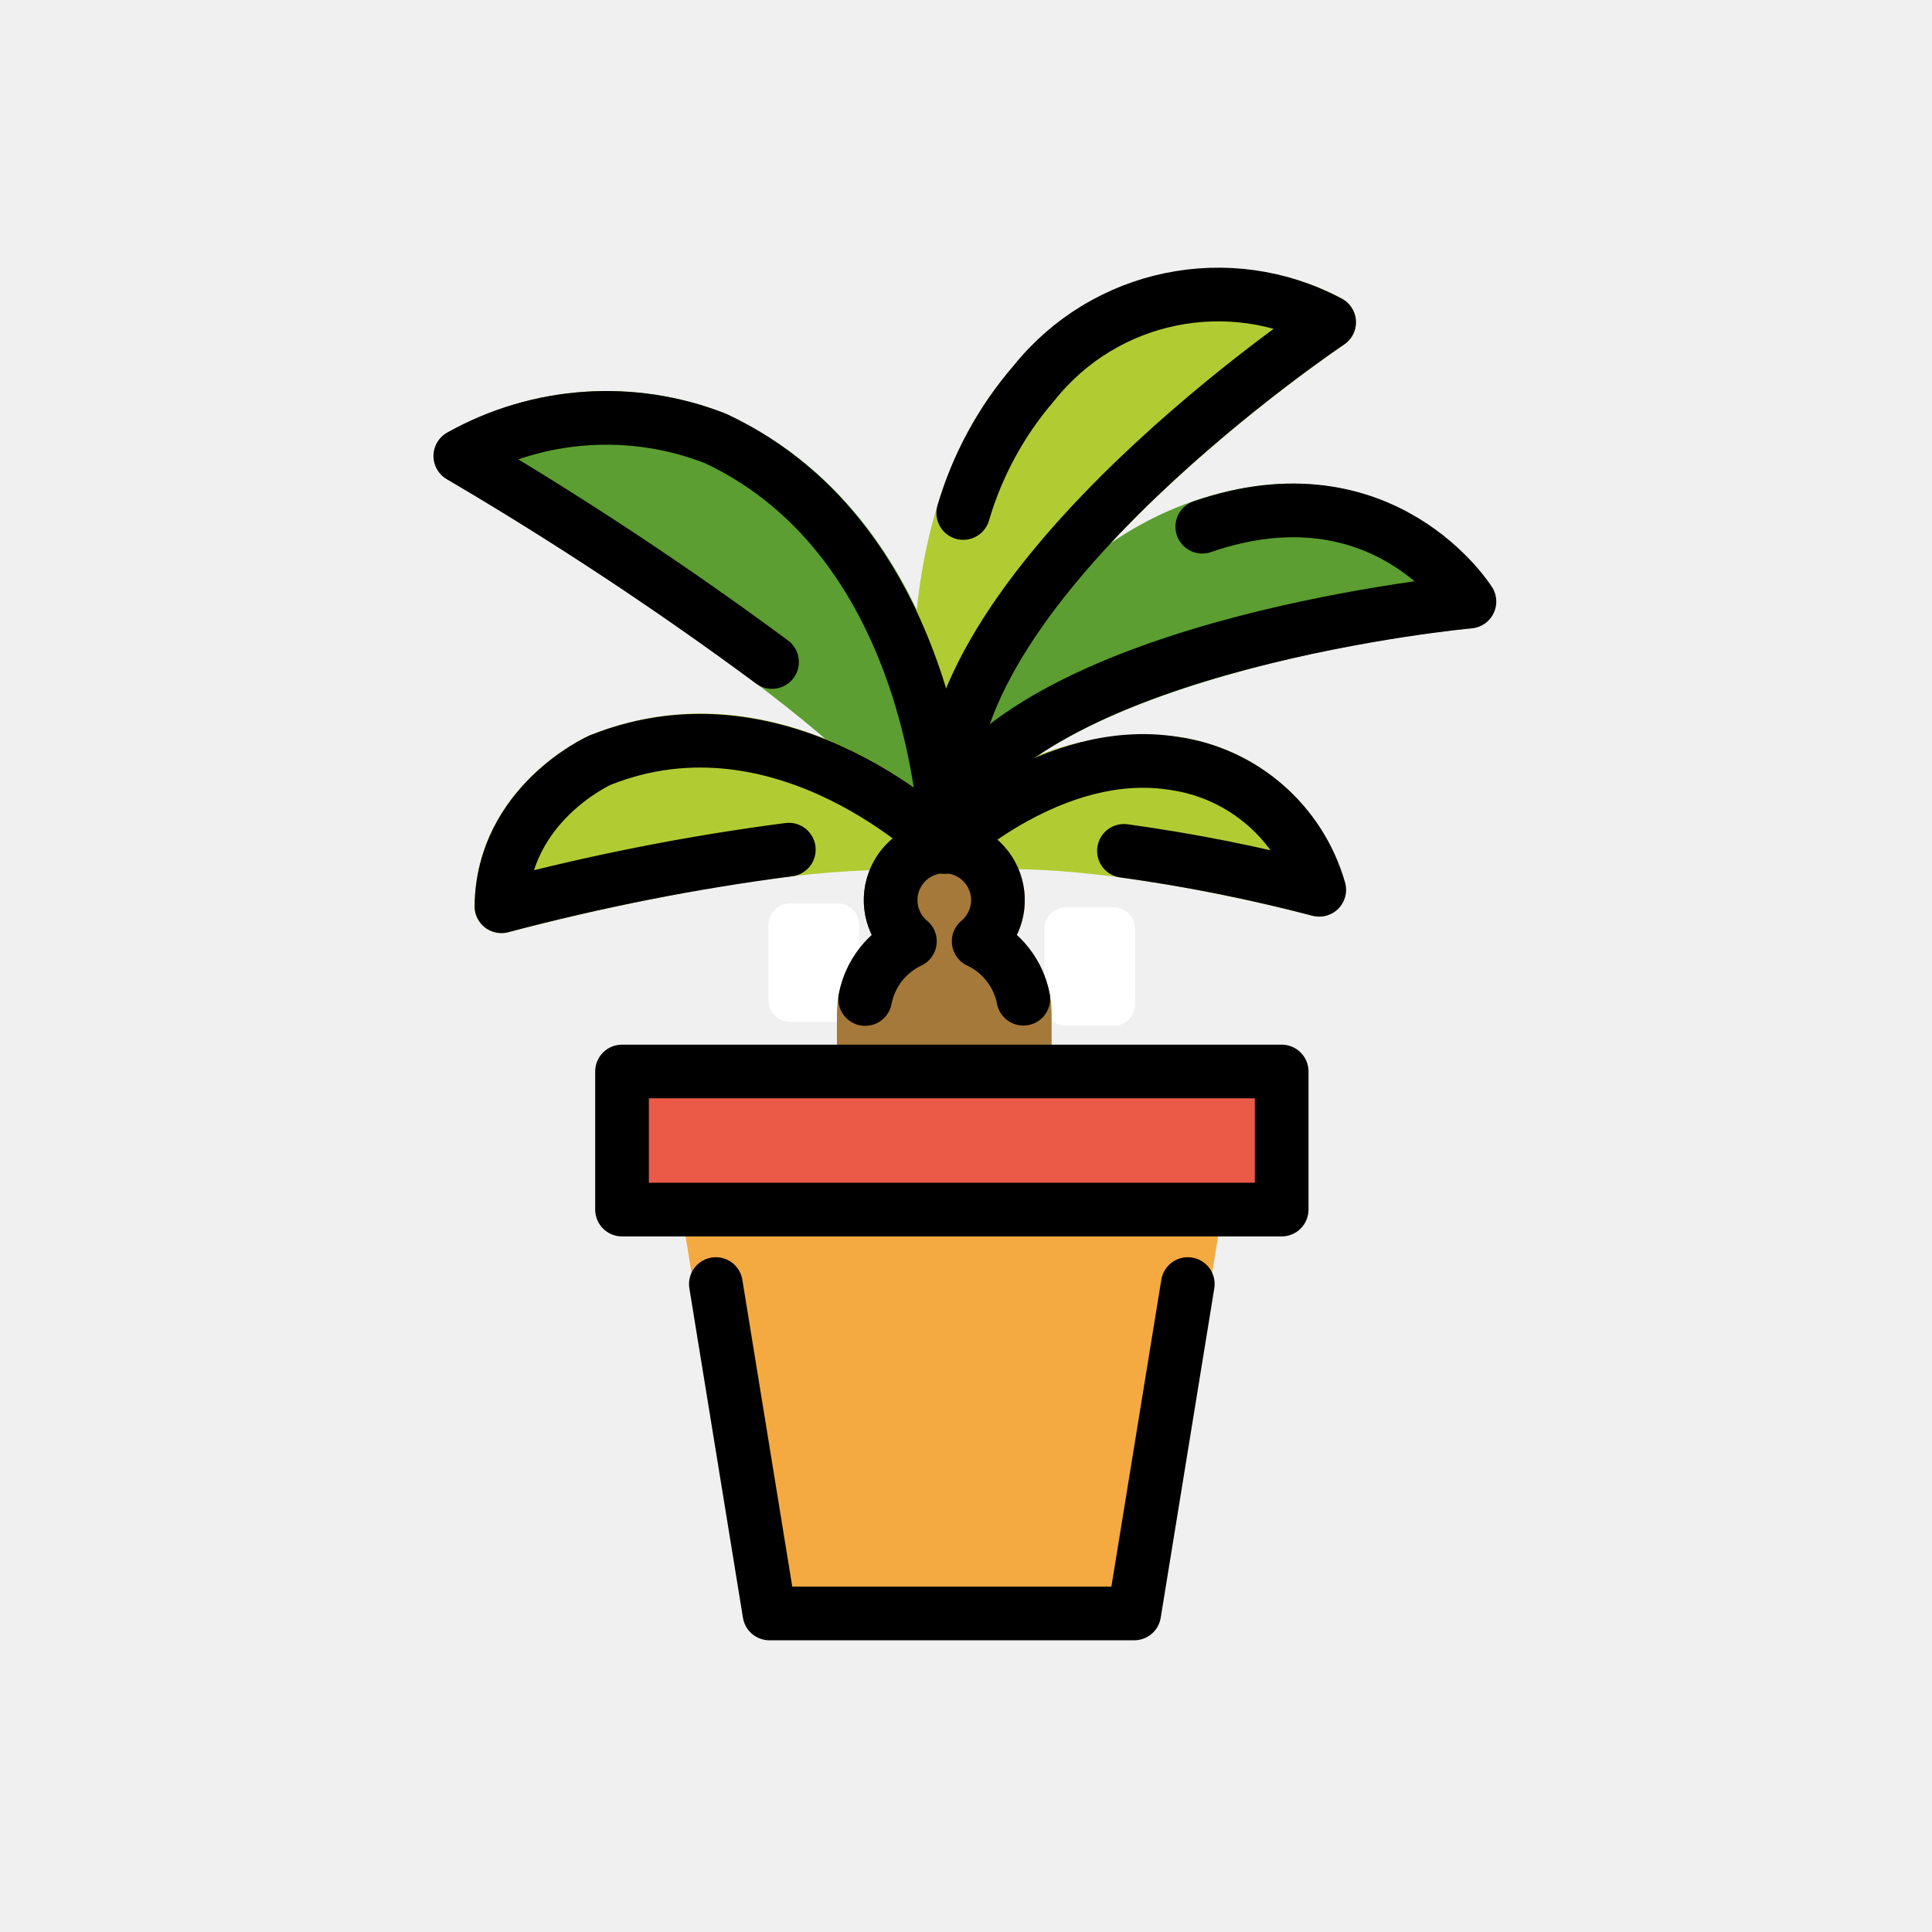
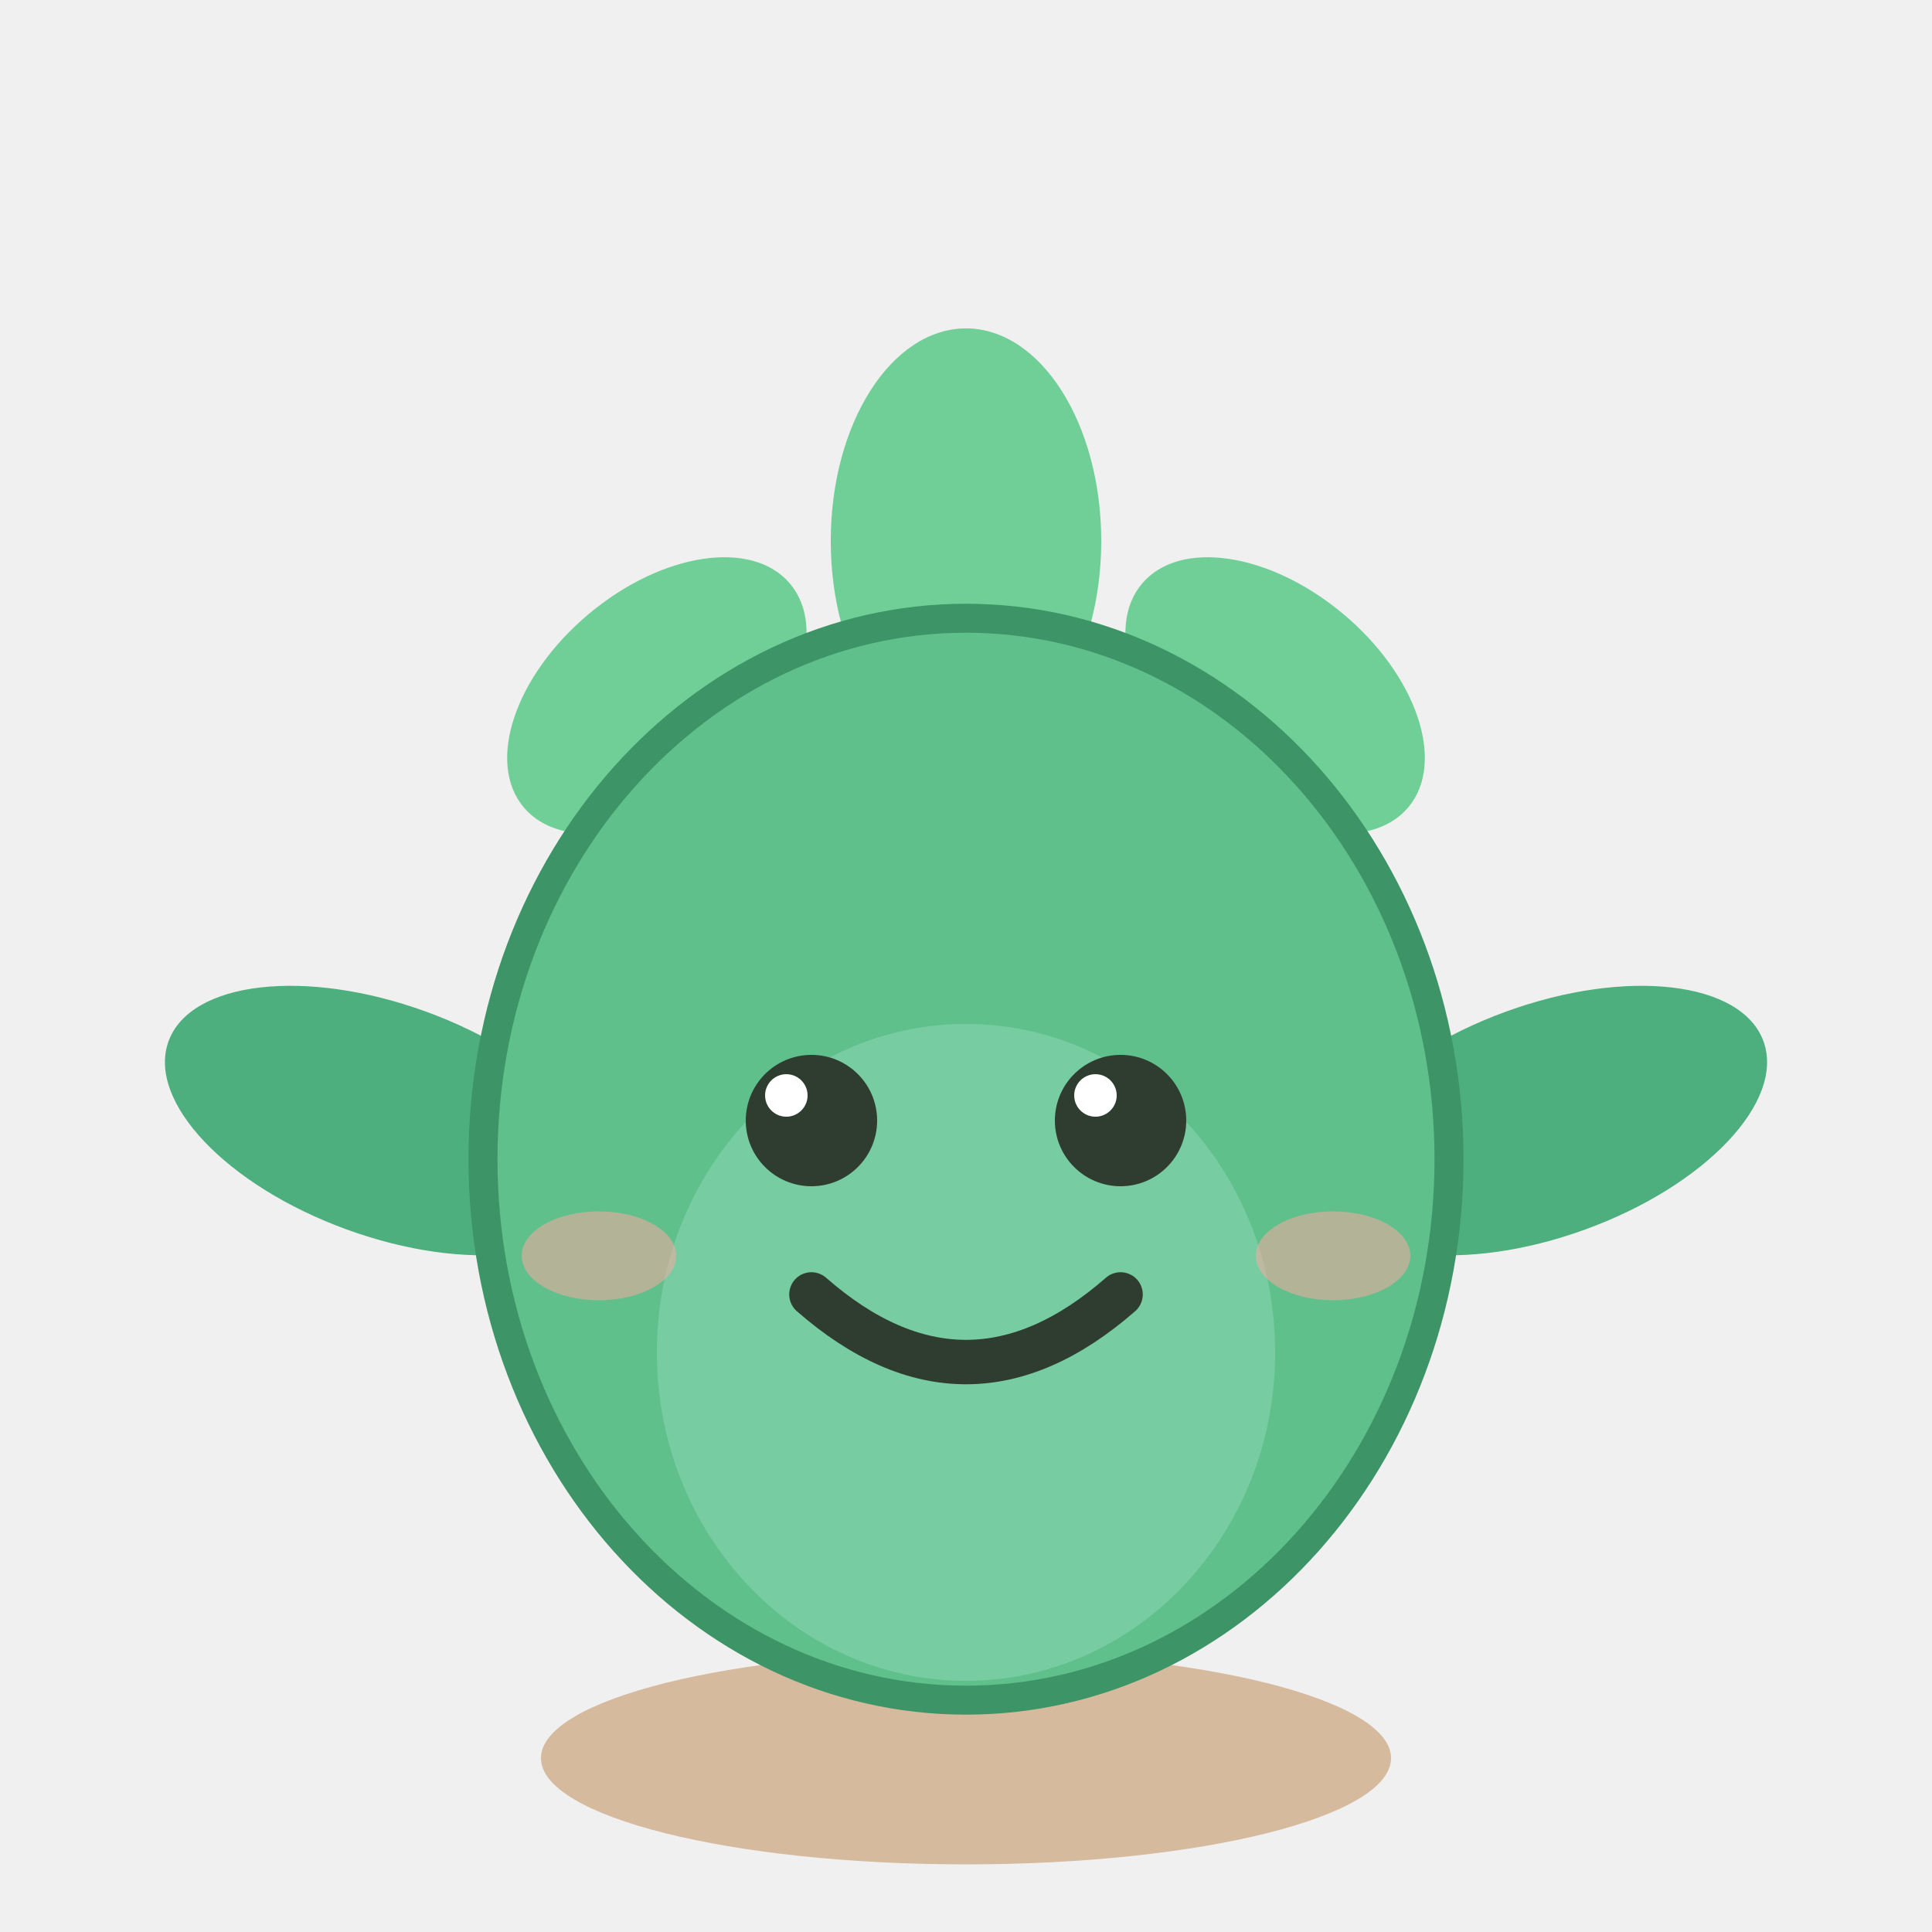
- <svg xmlns="http://www.w3.org/2000/svg" width="1em" height="1em" viewBox="0 0 72 72">
-   <rect width="3.382" height="4.416" x="38.918" y="33.812" fill="#fff" rx=".803" ry=".803" />
-   <rect width="3.382" height="4.416" x="28.639" y="33.668" fill="#fff" rx=".803" ry=".803" />
-   <path fill="#f4aa41" d="M42.269 60.958H28.675a.83.83 0 0 1-.819-.696l-2.448-15.05a.83.83 0 0 1 .685-.952c.453-.073 18.307-.074 18.757 0a.83.83 0 0 1 .686.951l-2.448 15.05a.83.83 0 0 1-.82.697" />
-   <path fill="#ea5a47" d="M47.763 45.908H23.181a.83.83 0 0 1-.83-.829v-5.148a.83.83 0 0 1 .829-.829h24.583c.458 0 .83.37.83.828v5.149c0 .457-.37.829-.829.829" />
-   <path fill="#5c9e31" d="M35.272 32.352a1 1 0 0 1-.945-.673c-1.258-3.652-13.175-11.21-17.66-13.815a1 1 0 0 1-.005-1.728a12.09 12.09 0 0 1 10.422-.705l.018.01c8.829 4.133 9.16 15.412 9.17 15.89a1 1 0 0 1-1 1.021" />
-   <path fill="#b1cc33" d="M50.095 12.842a1 1 0 0 0-.049-1.695a9.85 9.85 0 0 0-12.253 2.467c-4.851 5.46-3.739 14.053-3.418 15.964c-2.325-1.718-7.053-4.32-12.395-2.175l-.037.016c-.172.076-4.204 1.935-4.26 6.343a1 1 0 0 0 .985 1.012h.014q.135 0 .264-.035c.108-.03 10.837-2.932 16.073-2.196l.016.002l.012.002a1 1 0 0 0 .177-.003q.06.005.122 0l.01-.002h.01c4.87-.759 13.426 1.555 13.513 1.579q.13.035.264.035a1 1 0 0 0 .973-1.227a7.55 7.55 0 0 0-6.243-5.473a10.9 10.9 0 0 0-7.44 1.907c.173-7.421 13.525-16.43 13.662-16.521" />
-   <path fill="#5c9e31" d="M35.194 31.323a1 1 0 0 1-.947-1.321c.123-.362 3.082-8.858 10.213-11.319c7.412-2.56 11.094 3.147 11.131 3.205a1 1 0 0 1-.756 1.527c-4.326.4-16.129 2.507-18.76 7.383a1 1 0 0 1-.882.525Zm9.592-11.694" />
-   <path fill="#a57939" d="M31.19 39.102v-1.32a4 4 0 0 1 1.297-2.934a2.96 2.96 0 0 1-.297-1.291a3 3 0 1 1 6 0c0 .447-.102.888-.297 1.29a4 4 0 0 1 1.297 2.935v1.32z" />
-   <g fill="none" stroke="#000" stroke-linecap="round" stroke-linejoin="round" stroke-width="2">
-     <path d="M23.181 39.931h24.583v5.147H23.181zm3.497 7.922l1.997 12.276h13.594l1.997-12.276M38.138 37.22a3 3 0 0 0-1.666-2.14a2 2 0 1 0-2.563 0a3 3 0 0 0-1.667 2.15" />
-     <path d="M41.886 31.709a62 62 0 0 1 7.279 1.451a6.6 6.6 0 0 0-5.427-4.713c-4.499-.714-8.525 3.114-8.525 3.114m.046-.214s-.228-11.089-8.595-15.007a11.15 11.15 0 0 0-9.51.653a132 132 0 0 1 11.617 7.678" />
-     <path d="M35.195 31.556s-5.96-5.984-12.838-3.225c0 0-3.622 1.624-3.67 5.443a84 84 0 0 1 10.71-2.11m5.815-1.341c3.466-6.421 19.55-7.904 19.55-7.904s-3.207-5.12-9.957-2.79" />
-     <path d="M35.42 29.772c-.305-8.14 14.112-17.762 14.112-17.762a8.785 8.785 0 0 0-10.998 2.268a13 13 0 0 0-2.637 4.84" />
-   </g>
+ <svg xmlns="http://www.w3.org/2000/svg" viewBox="0 0 100 100">
+   <ellipse cx="50" cy="91" rx="22" ry="5.5" fill="#C9A27A" opacity="0.7" />
+   <path d="M50,24 v8" fill="none" stroke="#3D9466" stroke-width="2" stroke-linecap="round" />
+   <circle cx="50" cy="21" r="4" fill="#FFB7C5" />
+   <ellipse cx="50" cy="28" rx="7" ry="11" fill="#6FCF97" />
+   <ellipse cx="34" cy="36" rx="9" ry="5.5" fill="#6FCF97" transform="rotate(-40 34 36)" />
+   <ellipse cx="66" cy="36" rx="9" ry="5.5" fill="#6FCF97" transform="rotate(40 66 36)" />
+   <ellipse cx="20" cy="58" rx="12" ry="6" fill="#4CAF7D" transform="rotate(20 20 58)" />
+   <ellipse cx="80" cy="58" rx="12" ry="6" fill="#4CAF7D" transform="rotate(-20 80 58)" />
+   <ellipse cx="50" cy="60" rx="25" ry="28" fill="#5FC08C" stroke="#3D9466" stroke-width="1.5" />
+   <ellipse cx="50" cy="70" rx="16" ry="17" fill="#8FD9B6" opacity="0.5" />
+   <circle cx="42" cy="58" r="3.4" fill="#2E3D30" />
+   <circle cx="40.7" cy="56.7" r="1.1" fill="#fff" />
+   <circle cx="58" cy="58" r="3.4" fill="#2E3D30" />
+   <circle cx="56.7" cy="56.7" r="1.1" fill="#fff" />
+   <path d="M42,67 q8,7 16,0" fill="none" stroke="#2E3D30" stroke-width="2.3" stroke-linecap="round" />
+   <ellipse cx="31" cy="65" rx="4" ry="2.3" fill="#F7A9A0" opacity="0.55" />
+   <ellipse cx="69" cy="65" rx="4" ry="2.3" fill="#F7A9A0" opacity="0.55" />
</svg>
